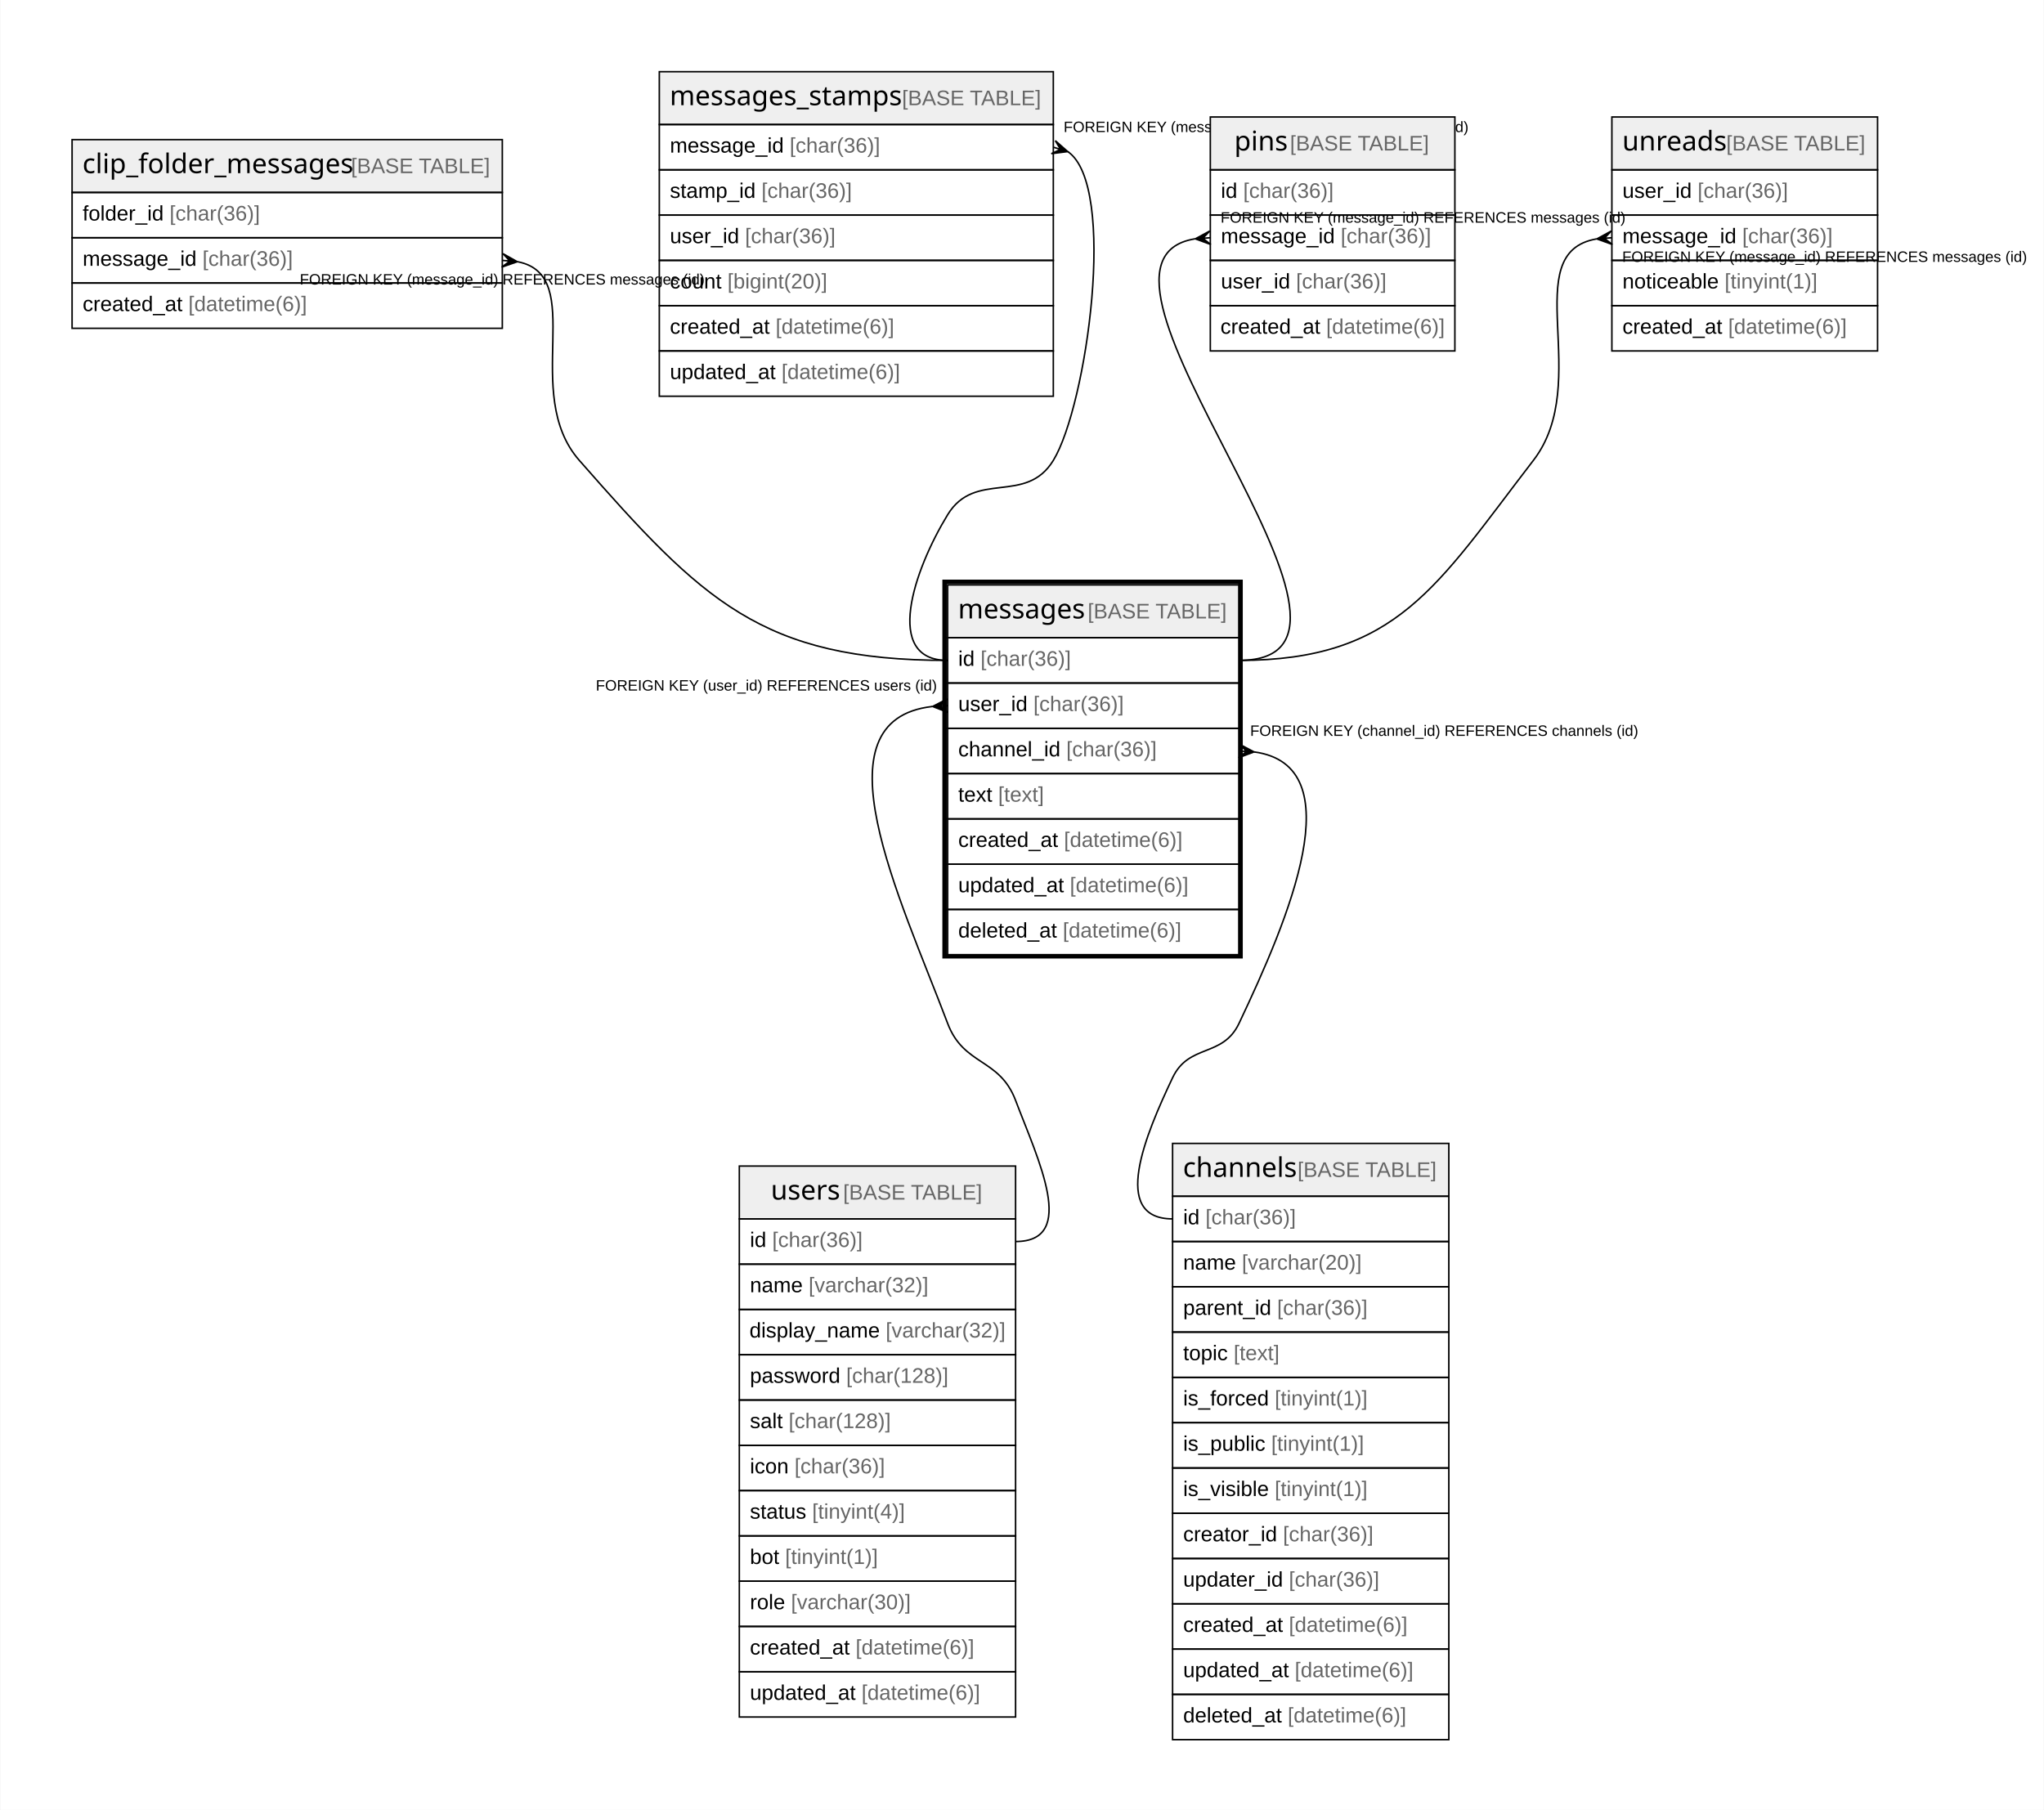
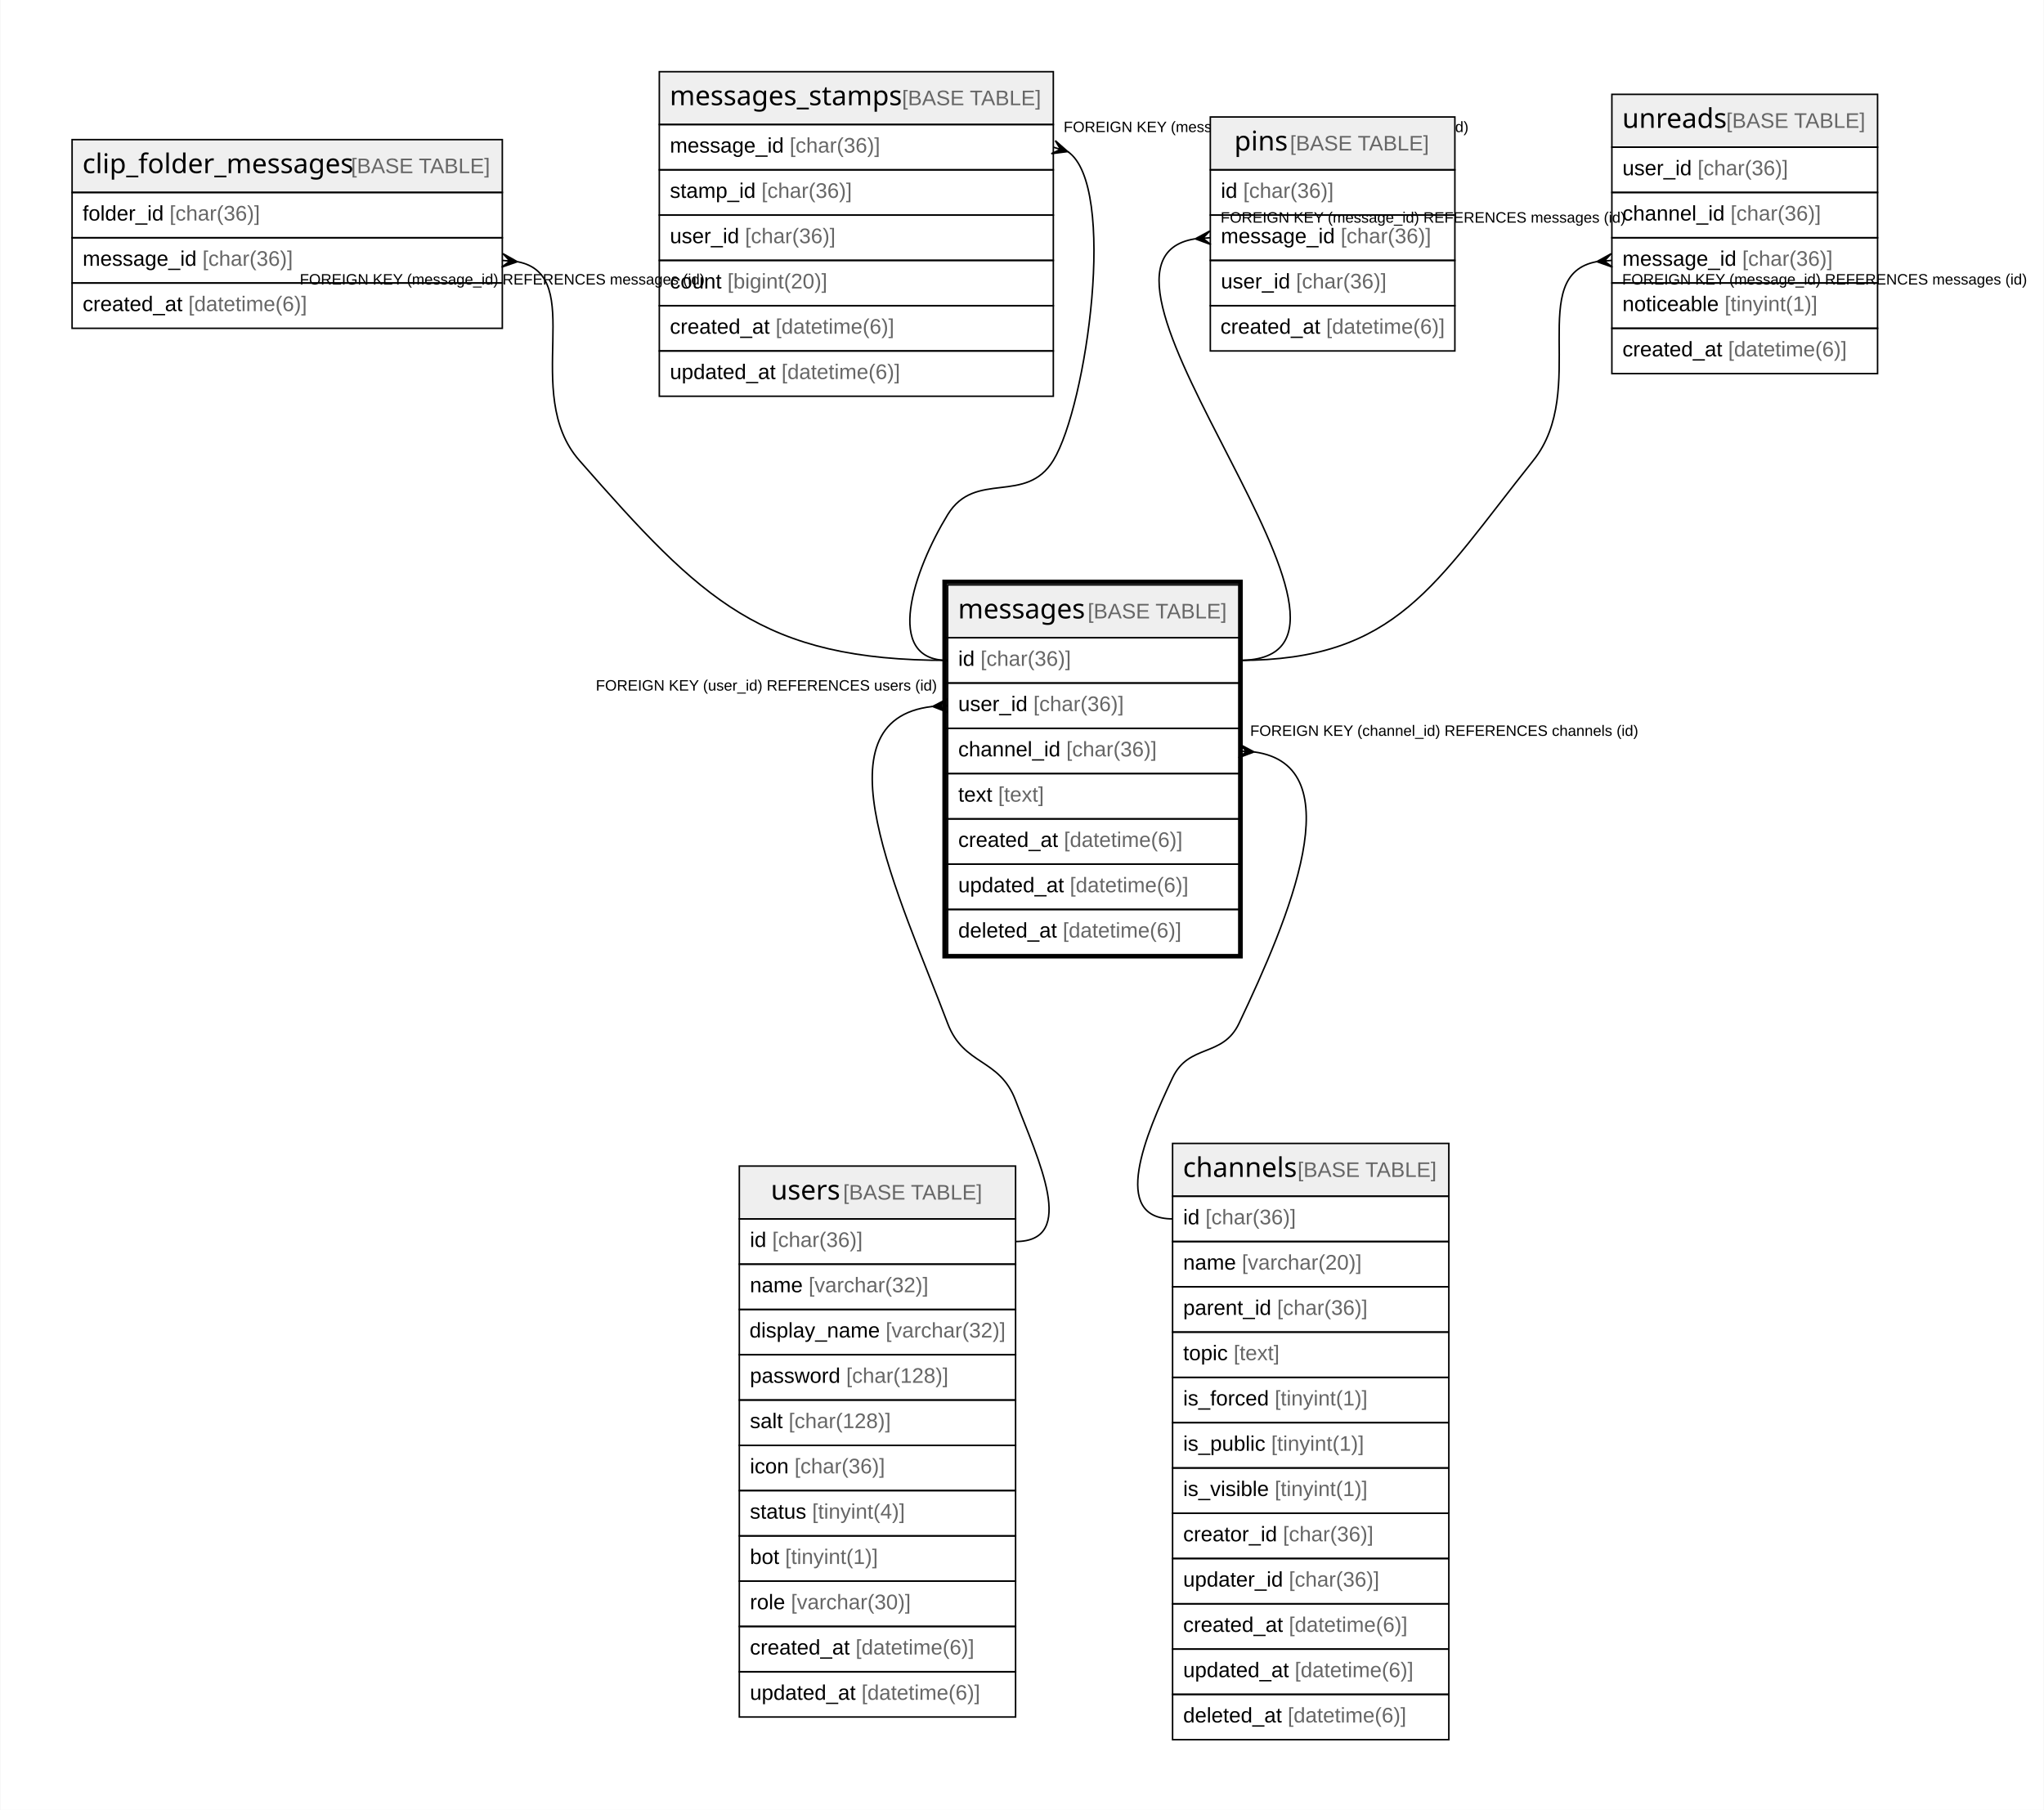
<svg xmlns="http://www.w3.org/2000/svg" width="1354pt" height="1199pt" viewBox="0.00 0.00 1353.50 1199.00">
  <g id="graph0" class="graph" transform="scale(1 1) rotate(0) translate(4 1195)">
    <polygon fill="#ffffff" stroke="transparent" points="-4,4 -4,-1195 1349.5,-1195 1349.5,4 -4,4" />
    <g id="node1" class="node">
      <polygon fill="#efefef" stroke="transparent" points="623.5,-772.5 623.5,-807.5 816.5,-807.5 816.5,-772.5 623.5,-772.5" />
      <polygon fill="none" stroke="#000000" points="623.5,-772.5 623.5,-807.5 816.5,-807.5 816.5,-772.5 623.5,-772.5" />
      <text text-anchor="start" x="630.365" y="-785.3" font-family="Arial Bold" font-size="18.00" fill="#000000">messages</text>
      <text text-anchor="start" x="712.382" y="-785.3" font-family="Arial" font-size="14.00" fill="#000000"> </text>
      <text text-anchor="start" x="716.272" y="-785.3" font-family="Arial" font-size="14.00" fill="#666666">[BASE TABLE]</text>
      <polygon fill="none" stroke="#000000" points="623.5,-742.5 623.5,-772.5 816.5,-772.5 816.5,-742.5 623.5,-742.5" />
      <text text-anchor="start" x="630.5" y="-753.9" font-family="Arial" font-size="14.00" fill="#000000">id </text>
      <text text-anchor="start" x="645.28" y="-753.9" font-family="Arial" font-size="14.00" fill="#666666">[char(36)]</text>
      <polygon fill="none" stroke="#000000" points="623.5,-712.5 623.5,-742.5 816.5,-742.5 816.5,-712.5 623.5,-712.5" />
      <text text-anchor="start" x="630.5" y="-723.9" font-family="Arial" font-size="14.00" fill="#000000">user_id </text>
      <text text-anchor="start" x="680.288" y="-723.9" font-family="Arial" font-size="14.00" fill="#666666">[char(36)]</text>
      <polygon fill="none" stroke="#000000" points="623.5,-682.5 623.5,-712.5 816.5,-712.5 816.5,-682.5 623.5,-682.5" />
      <text text-anchor="start" x="630.5" y="-693.9" font-family="Arial" font-size="14.00" fill="#000000">channel_id </text>
      <text text-anchor="start" x="702.082" y="-693.9" font-family="Arial" font-size="14.00" fill="#666666">[char(36)]</text>
      <polygon fill="none" stroke="#000000" points="623.5,-652.5 623.5,-682.5 816.5,-682.5 816.5,-652.5 623.5,-652.5" />
      <text text-anchor="start" x="630.5" y="-663.9" font-family="Arial" font-size="14.00" fill="#000000">text </text>
      <text text-anchor="start" x="656.954" y="-663.9" font-family="Arial" font-size="14.00" fill="#666666">[text]</text>
      <polygon fill="none" stroke="#000000" points="623.5,-622.5 623.5,-652.5 816.5,-652.5 816.5,-622.5 623.5,-622.5" />
      <text text-anchor="start" x="630.5" y="-633.9" font-family="Arial" font-size="14.00" fill="#000000">created_at </text>
      <text text-anchor="start" x="700.528" y="-633.9" font-family="Arial" font-size="14.00" fill="#666666">[datetime(6)]</text>
      <polygon fill="none" stroke="#000000" points="623.5,-592.5 623.5,-622.5 816.5,-622.5 816.5,-592.5 623.5,-592.5" />
      <text text-anchor="start" x="630.5" y="-603.9" font-family="Arial" font-size="14.00" fill="#000000">updated_at </text>
      <text text-anchor="start" x="704.433" y="-603.9" font-family="Arial" font-size="14.00" fill="#666666">[datetime(6)]</text>
      <polygon fill="none" stroke="#000000" points="623.5,-562.5 623.5,-592.5 816.5,-592.5 816.5,-562.5 623.5,-562.5" />
      <text text-anchor="start" x="630.5" y="-573.9" font-family="Arial" font-size="14.00" fill="#000000">deleted_at </text>
      <text text-anchor="start" x="699.757" y="-573.9" font-family="Arial" font-size="14.00" fill="#666666">[datetime(6)]</text>
      <polygon fill="none" stroke="#000000" stroke-width="3" points="621.5,-561.5 621.5,-809.5 817.5,-809.5 817.5,-561.5 621.5,-561.5" />
    </g>
    <g id="node6" class="node">
      <polygon fill="#efefef" stroke="transparent" points="485.5,-387.5 485.5,-422.5 668.5,-422.5 668.5,-387.5 485.5,-387.5" />
      <polygon fill="none" stroke="#000000" points="485.5,-387.5 485.5,-422.5 668.5,-422.5 668.5,-387.5 485.5,-387.5" />
      <text text-anchor="start" x="506.371" y="-400.3" font-family="Arial Bold" font-size="18.00" fill="#000000">users</text>
      <text text-anchor="start" x="550.375" y="-400.3" font-family="Arial" font-size="14.00" fill="#000000"> </text>
      <text text-anchor="start" x="554.266" y="-400.3" font-family="Arial" font-size="14.00" fill="#666666">[BASE TABLE]</text>
      <polygon fill="none" stroke="#000000" points="485.5,-357.5 485.5,-387.5 668.5,-387.5 668.5,-357.5 485.5,-357.5" />
      <text text-anchor="start" x="492.5" y="-368.9" font-family="Arial" font-size="14.00" fill="#000000">id </text>
      <text text-anchor="start" x="507.28" y="-368.9" font-family="Arial" font-size="14.00" fill="#666666">[char(36)]</text>
      <polygon fill="none" stroke="#000000" points="485.5,-327.5 485.5,-357.5 668.5,-357.5 668.5,-327.5 485.5,-327.5" />
      <text text-anchor="start" x="492.5" y="-338.9" font-family="Arial" font-size="14.00" fill="#000000">name </text>
      <text text-anchor="start" x="531.399" y="-338.9" font-family="Arial" font-size="14.00" fill="#666666">[varchar(32)]</text>
      <polygon fill="none" stroke="#000000" points="485.5,-297.5 485.5,-327.5 668.5,-327.5 668.5,-297.5 485.5,-297.5" />
      <text text-anchor="start" x="492.21" y="-308.9" font-family="Arial" font-size="14.00" fill="#000000">display_name </text>
      <text text-anchor="start" x="582.453" y="-308.9" font-family="Arial" font-size="14.00" fill="#666666">[varchar(32)]</text>
      <polygon fill="none" stroke="#000000" points="485.5,-267.5 485.5,-297.5 668.5,-297.5 668.5,-267.5 485.5,-267.5" />
      <text text-anchor="start" x="492.5" y="-278.9" font-family="Arial" font-size="14.00" fill="#000000">password </text>
      <text text-anchor="start" x="556.288" y="-278.9" font-family="Arial" font-size="14.00" fill="#666666">[char(128)]</text>
      <polygon fill="none" stroke="#000000" points="485.5,-237.5 485.5,-267.5 668.5,-267.5 668.5,-237.5 485.5,-237.5" />
      <text text-anchor="start" x="492.5" y="-248.9" font-family="Arial" font-size="14.00" fill="#000000">salt </text>
      <text text-anchor="start" x="518.17" y="-248.9" font-family="Arial" font-size="14.00" fill="#666666">[char(128)]</text>
      <polygon fill="none" stroke="#000000" points="485.5,-207.5 485.5,-237.5 668.5,-237.5 668.5,-207.5 485.5,-207.5" />
      <text text-anchor="start" x="492.5" y="-218.9" font-family="Arial" font-size="14.00" fill="#000000">icon </text>
      <text text-anchor="start" x="522.062" y="-218.9" font-family="Arial" font-size="14.00" fill="#666666">[char(36)]</text>
      <polygon fill="none" stroke="#000000" points="485.5,-177.5 485.5,-207.5 668.5,-207.5 668.5,-177.5 485.5,-177.5" />
      <text text-anchor="start" x="492.5" y="-188.9" font-family="Arial" font-size="14.00" fill="#000000">status </text>
      <text text-anchor="start" x="533.737" y="-188.9" font-family="Arial" font-size="14.00" fill="#666666">[tinyint(4)]</text>
      <polygon fill="none" stroke="#000000" points="485.5,-147.5 485.5,-177.5 668.5,-177.5 668.5,-147.5 485.5,-147.5" />
      <text text-anchor="start" x="492.5" y="-158.9" font-family="Arial" font-size="14.00" fill="#000000">bot </text>
      <text text-anchor="start" x="515.846" y="-158.9" font-family="Arial" font-size="14.00" fill="#666666">[tinyint(1)]</text>
      <polygon fill="none" stroke="#000000" points="485.5,-117.5 485.5,-147.5 668.5,-147.5 668.5,-117.5 485.5,-117.5" />
      <text text-anchor="start" x="492.5" y="-128.9" font-family="Arial" font-size="14.00" fill="#000000">role </text>
      <text text-anchor="start" x="519.723" y="-128.9" font-family="Arial" font-size="14.00" fill="#666666">[varchar(30)]</text>
      <polygon fill="none" stroke="#000000" points="485.5,-87.5 485.5,-117.5 668.5,-117.5 668.5,-87.5 485.5,-87.5" />
      <text text-anchor="start" x="492.5" y="-98.9" font-family="Arial" font-size="14.00" fill="#000000">created_at </text>
      <text text-anchor="start" x="562.528" y="-98.9" font-family="Arial" font-size="14.00" fill="#666666">[datetime(6)]</text>
      <polygon fill="none" stroke="#000000" points="485.5,-57.5 485.5,-87.5 668.5,-87.5 668.5,-57.5 485.5,-57.5" />
      <text text-anchor="start" x="492.5" y="-68.9" font-family="Arial" font-size="14.00" fill="#000000">updated_at </text>
      <text text-anchor="start" x="566.433" y="-68.9" font-family="Arial" font-size="14.00" fill="#666666">[datetime(6)]</text>
    </g>
    <g id="edge5" class="edge">
      <path fill="none" stroke="#000000" d="M613.231,-726.946C534.627,-717.946 591.705,-601.091 623.5,-517 634.191,-488.725 657.809,-494.275 668.5,-466 683.197,-427.13 710.056,-372.5 668.5,-372.5" />
      <polygon fill="#000000" stroke="#000000" points="613.514,-726.962 623.258,-731.994 618.507,-727.231 623.5,-727.5 623.5,-727.5 623.5,-727.5 618.507,-727.231 623.742,-723.006 613.514,-726.962 613.514,-726.962" />
      <text text-anchor="start" x="390.445" y="-737.5" font-family="Arial" font-size="10.00" fill="#000000">FOREIGN KEY (user_id) REFERENCES users (id)</text>
    </g>
    <g id="node7" class="node">
      <polygon fill="#efefef" stroke="transparent" points="772.5,-402.5 772.5,-437.5 955.5,-437.5 955.5,-402.5 772.5,-402.5" />
      <polygon fill="none" stroke="#000000" points="772.5,-402.5 772.5,-437.5 955.5,-437.5 955.5,-402.5 772.5,-402.5" />
      <text text-anchor="start" x="779.361" y="-415.3" font-family="Arial Bold" font-size="18.00" fill="#000000">channels</text>
      <text text-anchor="start" x="851.386" y="-415.3" font-family="Arial" font-size="14.00" fill="#000000"> </text>
      <text text-anchor="start" x="855.276" y="-415.3" font-family="Arial" font-size="14.00" fill="#666666">[BASE TABLE]</text>
      <polygon fill="none" stroke="#000000" points="772.5,-372.5 772.5,-402.5 955.5,-402.5 955.5,-372.5 772.5,-372.5" />
      <text text-anchor="start" x="779.5" y="-383.9" font-family="Arial" font-size="14.00" fill="#000000">id </text>
      <text text-anchor="start" x="794.28" y="-383.9" font-family="Arial" font-size="14.00" fill="#666666">[char(36)]</text>
      <polygon fill="none" stroke="#000000" points="772.5,-342.5 772.5,-372.5 955.5,-372.5 955.5,-342.5 772.5,-342.5" />
      <text text-anchor="start" x="779.5" y="-353.9" font-family="Arial" font-size="14.00" fill="#000000">name </text>
      <text text-anchor="start" x="818.399" y="-353.9" font-family="Arial" font-size="14.00" fill="#666666">[varchar(20)]</text>
      <polygon fill="none" stroke="#000000" points="772.5,-312.5 772.5,-342.5 955.5,-342.5 955.5,-312.5 772.5,-312.5" />
      <text text-anchor="start" x="779.5" y="-323.9" font-family="Arial" font-size="14.00" fill="#000000">parent_id </text>
      <text text-anchor="start" x="841.744" y="-323.9" font-family="Arial" font-size="14.00" fill="#666666">[char(36)]</text>
      <polygon fill="none" stroke="#000000" points="772.5,-282.5 772.5,-312.5 955.5,-312.5 955.5,-282.5 772.5,-282.5" />
      <text text-anchor="start" x="779.5" y="-293.9" font-family="Arial" font-size="14.00" fill="#000000">topic </text>
      <text text-anchor="start" x="812.953" y="-293.9" font-family="Arial" font-size="14.00" fill="#666666">[text]</text>
      <polygon fill="none" stroke="#000000" points="772.5,-252.5 772.5,-282.5 955.5,-282.5 955.5,-252.5 772.5,-252.5" />
      <text text-anchor="start" x="779.5" y="-263.9" font-family="Arial" font-size="14.00" fill="#000000">is_forced </text>
      <text text-anchor="start" x="840.179" y="-263.9" font-family="Arial" font-size="14.00" fill="#666666">[tinyint(1)]</text>
      <polygon fill="none" stroke="#000000" points="772.5,-222.5 772.5,-252.5 955.5,-252.5 955.5,-222.5 772.5,-222.5" />
      <text text-anchor="start" x="779.5" y="-233.9" font-family="Arial" font-size="14.00" fill="#000000">is_public </text>
      <text text-anchor="start" x="837.841" y="-233.9" font-family="Arial" font-size="14.00" fill="#666666">[tinyint(1)]</text>
      <polygon fill="none" stroke="#000000" points="772.5,-192.5 772.5,-222.5 955.5,-222.5 955.5,-192.5 772.5,-192.5" />
      <text text-anchor="start" x="779.5" y="-203.9" font-family="Arial" font-size="14.00" fill="#000000">is_visible </text>
      <text text-anchor="start" x="840.165" y="-203.9" font-family="Arial" font-size="14.00" fill="#666666">[tinyint(1)]</text>
      <polygon fill="none" stroke="#000000" points="772.5,-162.5 772.5,-192.5 955.5,-192.5 955.5,-162.5 772.5,-162.5" />
      <text text-anchor="start" x="779.5" y="-173.9" font-family="Arial" font-size="14.00" fill="#000000">creator_id </text>
      <text text-anchor="start" x="845.622" y="-173.9" font-family="Arial" font-size="14.00" fill="#666666">[char(36)]</text>
      <polygon fill="none" stroke="#000000" points="772.5,-132.5 772.5,-162.5 955.5,-162.5 955.5,-132.5 772.5,-132.5" />
      <text text-anchor="start" x="779.5" y="-143.9" font-family="Arial" font-size="14.00" fill="#000000">updater_id </text>
      <text text-anchor="start" x="849.527" y="-143.9" font-family="Arial" font-size="14.00" fill="#666666">[char(36)]</text>
      <polygon fill="none" stroke="#000000" points="772.5,-102.5 772.5,-132.5 955.5,-132.5 955.5,-102.5 772.5,-102.5" />
      <text text-anchor="start" x="779.5" y="-113.9" font-family="Arial" font-size="14.00" fill="#000000">created_at </text>
      <text text-anchor="start" x="849.528" y="-113.9" font-family="Arial" font-size="14.00" fill="#666666">[datetime(6)]</text>
      <polygon fill="none" stroke="#000000" points="772.5,-72.5 772.5,-102.5 955.5,-102.5 955.5,-72.5 772.5,-72.5" />
      <text text-anchor="start" x="779.5" y="-83.9" font-family="Arial" font-size="14.00" fill="#000000">updated_at </text>
      <text text-anchor="start" x="853.433" y="-83.9" font-family="Arial" font-size="14.00" fill="#666666">[datetime(6)]</text>
      <polygon fill="none" stroke="#000000" points="772.5,-42.5 772.5,-72.5 955.5,-72.5 955.5,-42.5 772.5,-42.5" />
      <text text-anchor="start" x="779.5" y="-53.9" font-family="Arial" font-size="14.00" fill="#000000">deleted_at </text>
      <text text-anchor="start" x="848.757" y="-53.9" font-family="Arial" font-size="14.00" fill="#666666">[datetime(6)]</text>
    </g>
    <g id="edge6" class="edge">
      <path fill="none" stroke="#000000" d="M826.56,-696.859C892.624,-687.868 849.31,-586.238 816.5,-517 805.68,-494.167 783.32,-503.833 772.5,-481 754.705,-443.447 730.944,-387.5 772.5,-387.5" />
      <polygon fill="#000000" stroke="#000000" points="826.48,-696.864 816.214,-693.009 821.49,-697.182 816.5,-697.5 816.5,-697.5 816.5,-697.5 821.49,-697.182 816.786,-701.991 826.48,-696.864 826.48,-696.864" />
      <text text-anchor="start" x="823.878" y="-707.5" font-family="Arial" font-size="10.00" fill="#000000">FOREIGN KEY (channel_id) REFERENCES channels (id)</text>
    </g>
    <g id="node2" class="node">
      <polygon fill="#efefef" stroke="transparent" points="43.5,-1067.5 43.5,-1102.5 328.5,-1102.5 328.5,-1067.5 43.5,-1067.5" />
      <polygon fill="none" stroke="#000000" points="43.5,-1067.5 43.5,-1102.5 328.5,-1102.5 328.5,-1067.5 43.5,-1067.5" />
      <text text-anchor="start" x="50.358" y="-1080.3" font-family="Arial Bold" font-size="18.00" fill="#000000">clip_folder_messages</text>
      <text text-anchor="start" x="224.389" y="-1080.3" font-family="Arial" font-size="14.00" fill="#000000"> </text>
      <text text-anchor="start" x="228.279" y="-1080.3" font-family="Arial" font-size="14.00" fill="#666666">[BASE TABLE]</text>
      <polygon fill="none" stroke="#000000" points="43.5,-1037.5 43.5,-1067.5 328.5,-1067.5 328.5,-1037.5 43.5,-1037.5" />
      <text text-anchor="start" x="50.5" y="-1048.9" font-family="Arial" font-size="14.00" fill="#000000">folder_id </text>
      <text text-anchor="start" x="108.068" y="-1048.9" font-family="Arial" font-size="14.00" fill="#666666">[char(36)]</text>
      <polygon fill="none" stroke="#000000" points="43.5,-1007.5 43.5,-1037.5 328.5,-1037.5 328.5,-1007.5 43.5,-1007.5" />
      <text text-anchor="start" x="50.5" y="-1018.9" font-family="Arial" font-size="14.00" fill="#000000">message_id </text>
      <text text-anchor="start" x="129.853" y="-1018.9" font-family="Arial" font-size="14.00" fill="#666666">[char(36)]</text>
      <polygon fill="none" stroke="#000000" points="43.5,-977.5 43.5,-1007.5 328.5,-1007.5 328.5,-977.5 43.5,-977.5" />
      <text text-anchor="start" x="50.5" y="-988.9" font-family="Arial" font-size="14.00" fill="#000000">created_at </text>
      <text text-anchor="start" x="120.528" y="-988.9" font-family="Arial" font-size="14.00" fill="#666666">[datetime(6)]</text>
    </g>
    <g id="edge1" class="edge">
      <path fill="none" stroke="#000000" d="M338.724,-1021.592C385.444,-1012.336 340.395,-934.553 379.5,-890 460.904,-797.256 500.098,-757.5 623.5,-757.5" />
      <polygon fill="#000000" stroke="#000000" points="338.461,-1021.615 328.102,-1018.018 333.48,-1022.057 328.5,-1022.5 328.5,-1022.5 328.5,-1022.5 333.48,-1022.057 328.898,-1026.982 338.461,-1021.615 338.461,-1021.615" />
      <text text-anchor="start" x="194.327" y="-1006.5" font-family="Arial" font-size="10.00" fill="#000000">FOREIGN KEY (message_id) REFERENCES messages (id)</text>
    </g>
    <g id="node3" class="node">
      <polygon fill="#efefef" stroke="transparent" points="432.5,-1112.5 432.5,-1147.5 693.5,-1147.5 693.5,-1112.5 432.5,-1112.5" />
      <polygon fill="none" stroke="#000000" points="432.5,-1112.5 432.5,-1147.5 693.5,-1147.5 693.5,-1112.5 432.5,-1112.5" />
      <text text-anchor="start" x="439.358" y="-1125.3" font-family="Arial Bold" font-size="18.00" fill="#000000">messages_stamps</text>
      <text text-anchor="start" x="589.388" y="-1125.3" font-family="Arial" font-size="14.00" fill="#000000"> </text>
      <text text-anchor="start" x="593.279" y="-1125.3" font-family="Arial" font-size="14.00" fill="#666666">[BASE TABLE]</text>
      <polygon fill="none" stroke="#000000" points="432.5,-1082.5 432.5,-1112.5 693.5,-1112.5 693.5,-1082.5 432.5,-1082.5" />
      <text text-anchor="start" x="439.5" y="-1093.9" font-family="Arial" font-size="14.00" fill="#000000">message_id </text>
      <text text-anchor="start" x="518.853" y="-1093.9" font-family="Arial" font-size="14.00" fill="#666666">[char(36)]</text>
      <polygon fill="none" stroke="#000000" points="432.5,-1052.5 432.5,-1082.5 693.5,-1082.5 693.5,-1052.5 432.5,-1052.5" />
      <text text-anchor="start" x="439.5" y="-1063.9" font-family="Arial" font-size="14.00" fill="#000000">stamp_id </text>
      <text text-anchor="start" x="500.179" y="-1063.9" font-family="Arial" font-size="14.00" fill="#666666">[char(36)]</text>
      <polygon fill="none" stroke="#000000" points="432.5,-1022.5 432.5,-1052.5 693.5,-1052.5 693.5,-1022.5 432.5,-1022.5" />
      <text text-anchor="start" x="439.5" y="-1033.9" font-family="Arial" font-size="14.00" fill="#000000">user_id </text>
      <text text-anchor="start" x="489.288" y="-1033.9" font-family="Arial" font-size="14.00" fill="#666666">[char(36)]</text>
      <polygon fill="none" stroke="#000000" points="432.5,-992.5 432.5,-1022.5 693.5,-1022.5 693.5,-992.5 432.5,-992.5" />
      <text text-anchor="start" x="439.5" y="-1003.9" font-family="Arial" font-size="14.00" fill="#000000">count </text>
      <text text-anchor="start" x="477.629" y="-1003.9" font-family="Arial" font-size="14.00" fill="#666666">[bigint(20)]</text>
      <polygon fill="none" stroke="#000000" points="432.5,-962.5 432.5,-992.5 693.5,-992.5 693.5,-962.5 432.5,-962.5" />
      <text text-anchor="start" x="439.5" y="-973.9" font-family="Arial" font-size="14.00" fill="#000000">created_at </text>
      <text text-anchor="start" x="509.528" y="-973.9" font-family="Arial" font-size="14.00" fill="#666666">[datetime(6)]</text>
      <polygon fill="none" stroke="#000000" points="432.5,-932.5 432.5,-962.5 693.5,-962.5 693.5,-932.5 432.5,-932.5" />
      <text text-anchor="start" x="439.5" y="-943.9" font-family="Arial" font-size="14.00" fill="#000000">updated_at </text>
      <text text-anchor="start" x="513.433" y="-943.9" font-family="Arial" font-size="14.00" fill="#666666">[datetime(6)]</text>
    </g>
    <g id="edge2" class="edge">
      <path fill="none" stroke="#000000" d="M703.09,-1094.563C736.147,-1072.014 715.642,-926.286 693.5,-890 675.277,-860.137 641.723,-883.863 623.5,-854 601.16,-817.389 580.611,-757.5 623.5,-757.5" />
      <polygon fill="#000000" stroke="#000000" points="703.062,-1094.572 692.182,-1093.197 698.281,-1096.036 693.5,-1097.5 693.5,-1097.5 693.5,-1097.5 698.281,-1096.036 694.818,-1101.803 703.062,-1094.572 703.062,-1094.572" />
      <text text-anchor="start" x="700.327" y="-1107.5" font-family="Arial" font-size="10.00" fill="#000000">FOREIGN KEY (message_id) REFERENCES messages (id)</text>
    </g>
    <g id="node4" class="node">
      <polygon fill="#efefef" stroke="transparent" points="797.5,-1082.5 797.5,-1117.5 959.5,-1117.5 959.5,-1082.5 797.5,-1082.5" />
      <polygon fill="none" stroke="#000000" points="797.5,-1082.5 797.5,-1117.5 959.5,-1117.5 959.5,-1082.5 797.5,-1082.5" />
      <text text-anchor="start" x="813.37" y="-1095.3" font-family="Arial Bold" font-size="18.00" fill="#000000">pins</text>
      <text text-anchor="start" x="846.376" y="-1095.3" font-family="Arial" font-size="14.00" fill="#000000"> </text>
      <text text-anchor="start" x="850.267" y="-1095.3" font-family="Arial" font-size="14.00" fill="#666666">[BASE TABLE]</text>
      <polygon fill="none" stroke="#000000" points="797.5,-1052.5 797.5,-1082.5 959.5,-1082.5 959.5,-1052.5 797.5,-1052.5" />
      <text text-anchor="start" x="804.5" y="-1063.9" font-family="Arial" font-size="14.00" fill="#000000">id </text>
      <text text-anchor="start" x="819.28" y="-1063.9" font-family="Arial" font-size="14.00" fill="#666666">[char(36)]</text>
      <polygon fill="none" stroke="#000000" points="797.5,-1022.5 797.5,-1052.5 959.5,-1052.5 959.5,-1022.5 797.5,-1022.5" />
      <text text-anchor="start" x="804.5" y="-1033.9" font-family="Arial" font-size="14.00" fill="#000000">message_id </text>
      <text text-anchor="start" x="883.853" y="-1033.9" font-family="Arial" font-size="14.00" fill="#666666">[char(36)]</text>
      <polygon fill="none" stroke="#000000" points="797.5,-992.5 797.5,-1022.5 959.5,-1022.5 959.5,-992.5 797.5,-992.5" />
      <text text-anchor="start" x="804.5" y="-1003.9" font-family="Arial" font-size="14.00" fill="#000000">user_id </text>
      <text text-anchor="start" x="854.288" y="-1003.9" font-family="Arial" font-size="14.00" fill="#666666">[char(36)]</text>
      <polygon fill="none" stroke="#000000" points="797.5,-962.5 797.5,-992.5 959.5,-992.5 959.5,-962.5 797.5,-962.5" />
      <text text-anchor="start" x="804.204" y="-973.9" font-family="Arial" font-size="14.00" fill="#000000">created_at </text>
      <text text-anchor="start" x="874.232" y="-973.9" font-family="Arial" font-size="14.00" fill="#666666">[datetime(6)]</text>
    </g>
    <g id="edge3" class="edge">
      <path fill="none" stroke="#000000" d="M787.231,-1036.746C688.663,-1020.803 937.455,-757.5 816.5,-757.5" />
      <polygon fill="#000000" stroke="#000000" points="787.527,-1036.767 797.17,-1041.988 792.513,-1037.134 797.5,-1037.5 797.5,-1037.5 797.5,-1037.5 792.513,-1037.134 797.83,-1033.012 787.527,-1036.767 787.527,-1036.767" />
      <text text-anchor="start" x="804.327" y="-1047.5" font-family="Arial" font-size="10.00" fill="#000000">FOREIGN KEY (message_id) REFERENCES messages (id)</text>
    </g>
    <g id="node5" class="node">
-       <polygon fill="#efefef" stroke="transparent" points="1063.5,-1082.5 1063.5,-1117.5 1239.5,-1117.5 1239.5,-1082.5 1063.5,-1082.5" />
-       <polygon fill="none" stroke="#000000" points="1063.5,-1082.5 1063.5,-1117.5 1239.5,-1117.5 1239.5,-1082.5 1063.5,-1082.5" />
-       <text text-anchor="start" x="1070.361" y="-1095.3" font-family="Arial Bold" font-size="18.00" fill="#000000">unreads</text>
-       <text text-anchor="start" x="1135.385" y="-1095.3" font-family="Arial" font-size="14.00" fill="#000000"> </text>
-       <text text-anchor="start" x="1139.275" y="-1095.3" font-family="Arial" font-size="14.00" fill="#666666">[BASE TABLE]</text>
-       <polygon fill="none" stroke="#000000" points="1063.5,-1052.5 1063.5,-1082.5 1239.5,-1082.5 1239.5,-1052.5 1063.5,-1052.5" />
-       <text text-anchor="start" x="1070.5" y="-1063.9" font-family="Arial" font-size="14.00" fill="#000000">user_id </text>
-       <text text-anchor="start" x="1120.288" y="-1063.9" font-family="Arial" font-size="14.00" fill="#666666">[char(36)]</text>
-       <polygon fill="none" stroke="#000000" points="1063.5,-1022.5 1063.5,-1052.5 1239.5,-1052.5 1239.5,-1022.5 1063.5,-1022.5" />
-       <text text-anchor="start" x="1070.5" y="-1033.9" font-family="Arial" font-size="14.00" fill="#000000">message_id </text>
-       <text text-anchor="start" x="1149.853" y="-1033.9" font-family="Arial" font-size="14.00" fill="#666666">[char(36)]</text>
-       <polygon fill="none" stroke="#000000" points="1063.5,-992.5 1063.5,-1022.5 1239.5,-1022.5 1239.5,-992.5 1063.5,-992.5" />
-       <text text-anchor="start" x="1070.5" y="-1003.9" font-family="Arial" font-size="14.00" fill="#000000">noticeable </text>
-       <text text-anchor="start" x="1138.19" y="-1003.9" font-family="Arial" font-size="14.00" fill="#666666">[tinyint(1)]</text>
-       <polygon fill="none" stroke="#000000" points="1063.5,-962.5 1063.5,-992.5 1239.5,-992.5 1239.5,-962.5 1063.5,-962.5" />
-       <text text-anchor="start" x="1070.5" y="-973.9" font-family="Arial" font-size="14.00" fill="#000000">created_at </text>
-       <text text-anchor="start" x="1140.528" y="-973.9" font-family="Arial" font-size="14.00" fill="#666666">[datetime(6)]</text>
+       <polygon fill="#efefef" stroke="transparent" points="1063.5,-1097.5 1063.5,-1132.5 1239.5,-1132.5 1239.5,-1097.5 1063.5,-1097.5" />
+       <polygon fill="none" stroke="#000000" points="1063.5,-1097.5 1063.5,-1132.5 1239.5,-1132.5 1239.5,-1097.5 1063.5,-1097.5" />
+       <text text-anchor="start" x="1070.361" y="-1110.3" font-family="Arial Bold" font-size="18.00" fill="#000000">unreads</text>
+       <text text-anchor="start" x="1135.385" y="-1110.3" font-family="Arial" font-size="14.00" fill="#000000"> </text>
+       <text text-anchor="start" x="1139.275" y="-1110.3" font-family="Arial" font-size="14.00" fill="#666666">[BASE TABLE]</text>
+       <polygon fill="none" stroke="#000000" points="1063.5,-1067.5 1063.5,-1097.5 1239.5,-1097.5 1239.5,-1067.5 1063.5,-1067.5" />
+       <text text-anchor="start" x="1070.5" y="-1078.9" font-family="Arial" font-size="14.00" fill="#000000">user_id </text>
+       <text text-anchor="start" x="1120.288" y="-1078.9" font-family="Arial" font-size="14.00" fill="#666666">[char(36)]</text>
+       <polygon fill="none" stroke="#000000" points="1063.5,-1037.5 1063.5,-1067.5 1239.5,-1067.5 1239.5,-1037.5 1063.5,-1037.5" />
+       <text text-anchor="start" x="1070.5" y="-1048.9" font-family="Arial" font-size="14.00" fill="#000000">channel_id </text>
+       <text text-anchor="start" x="1142.082" y="-1048.9" font-family="Arial" font-size="14.00" fill="#666666">[char(36)]</text>
+       <polygon fill="none" stroke="#000000" points="1063.5,-1007.5 1063.5,-1037.5 1239.5,-1037.5 1239.5,-1007.5 1063.5,-1007.5" />
+       <text text-anchor="start" x="1070.5" y="-1018.9" font-family="Arial" font-size="14.00" fill="#000000">message_id </text>
+       <text text-anchor="start" x="1149.853" y="-1018.9" font-family="Arial" font-size="14.00" fill="#666666">[char(36)]</text>
+       <polygon fill="none" stroke="#000000" points="1063.5,-977.5 1063.5,-1007.5 1239.5,-1007.5 1239.5,-977.5 1063.5,-977.5" />
+       <text text-anchor="start" x="1070.5" y="-988.9" font-family="Arial" font-size="14.00" fill="#000000">noticeable </text>
+       <text text-anchor="start" x="1138.19" y="-988.9" font-family="Arial" font-size="14.00" fill="#666666">[tinyint(1)]</text>
+       <polygon fill="none" stroke="#000000" points="1063.5,-947.5 1063.5,-977.5 1239.5,-977.5 1239.5,-947.5 1063.5,-947.5" />
+       <text text-anchor="start" x="1070.5" y="-958.9" font-family="Arial" font-size="14.00" fill="#000000">created_at </text>
+       <text text-anchor="start" x="1140.528" y="-958.9" font-family="Arial" font-size="14.00" fill="#666666">[datetime(6)]</text>
    </g>
    <g id="edge4" class="edge">
-       <path fill="none" stroke="#000000" d="M1053.219,-1036.692C1000.239,-1027.502 1051.603,-942.052 1011.5,-890 947.551,-806.997 921.281,-757.5 816.5,-757.5" />
-       <polygon fill="#000000" stroke="#000000" points="1053.531,-1036.716 1063.147,-1041.986 1058.515,-1037.108 1063.5,-1037.5 1063.5,-1037.5 1063.5,-1037.5 1058.515,-1037.108 1063.853,-1033.014 1053.531,-1036.716 1053.531,-1036.716" />
-       <text text-anchor="start" x="1070.327" y="-1021.5" font-family="Arial" font-size="10.00" fill="#000000">FOREIGN KEY (message_id) REFERENCES messages (id)</text>
+       <path fill="none" stroke="#000000" d="M1053.513,-1021.668C1005.875,-1012.881 1048.668,-936.533 1011.5,-890 946.106,-808.13 921.281,-757.5 816.5,-757.5" />
+       <polygon fill="#000000" stroke="#000000" points="1053.534,-1021.67 1063.126,-1026.985 1058.517,-1022.085 1063.5,-1022.5 1063.5,-1022.5 1063.5,-1022.5 1058.517,-1022.085 1063.874,-1018.015 1053.534,-1021.67 1053.534,-1021.67" />
+       <text text-anchor="start" x="1070.327" y="-1006.5" font-family="Arial" font-size="10.00" fill="#000000">FOREIGN KEY (message_id) REFERENCES messages (id)</text>
    </g>
  </g>
</svg>
